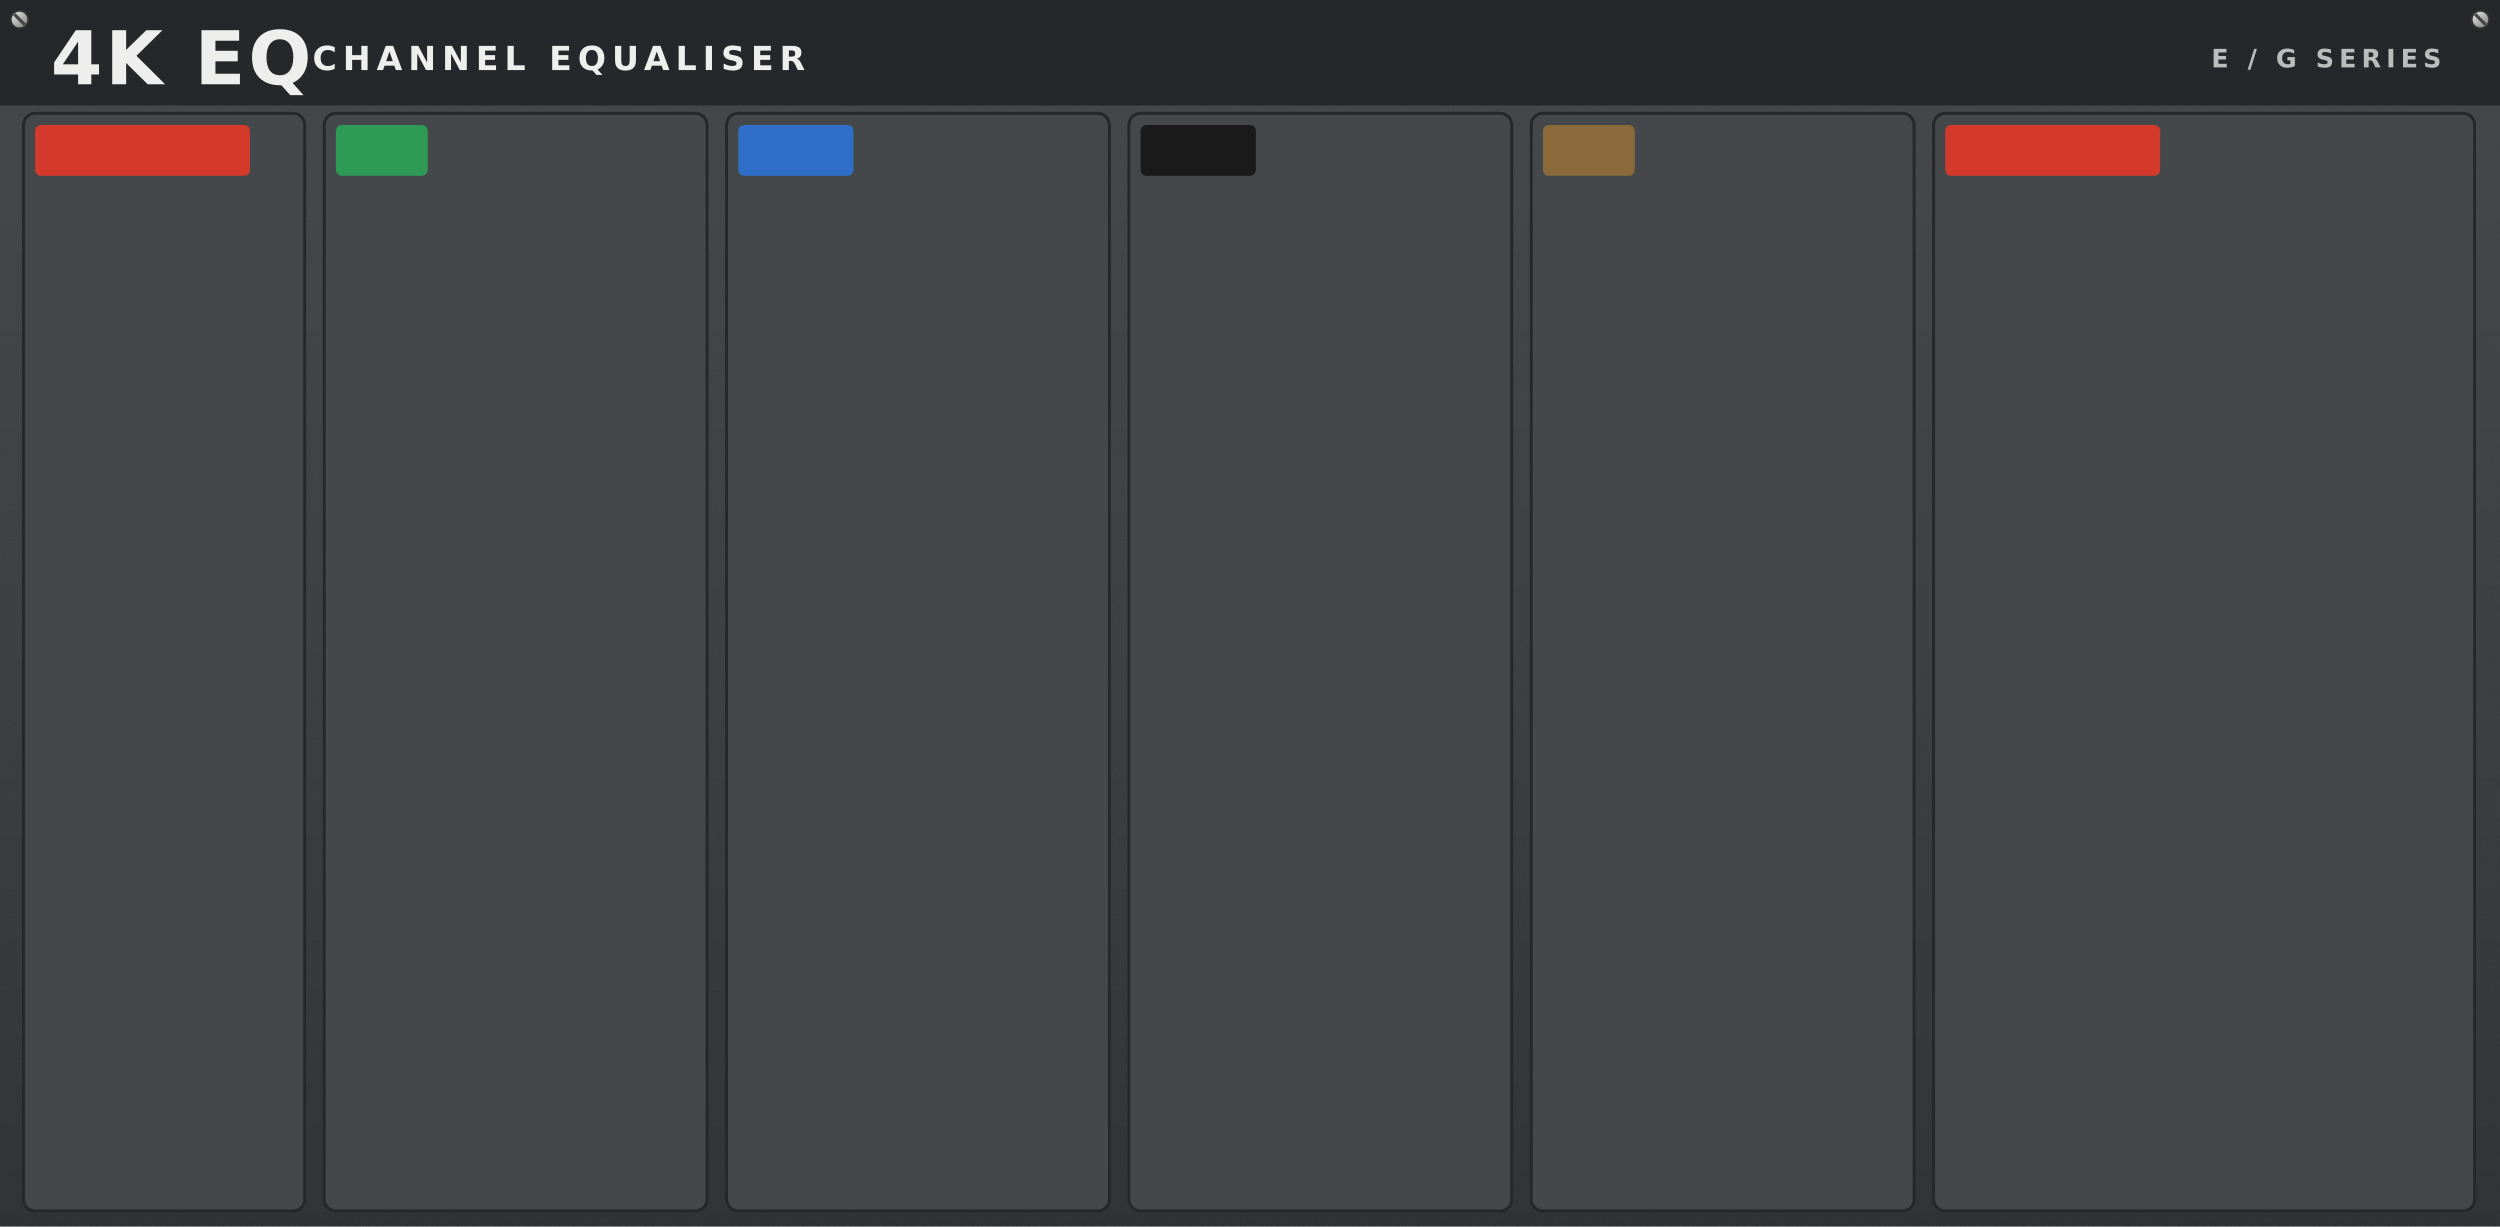
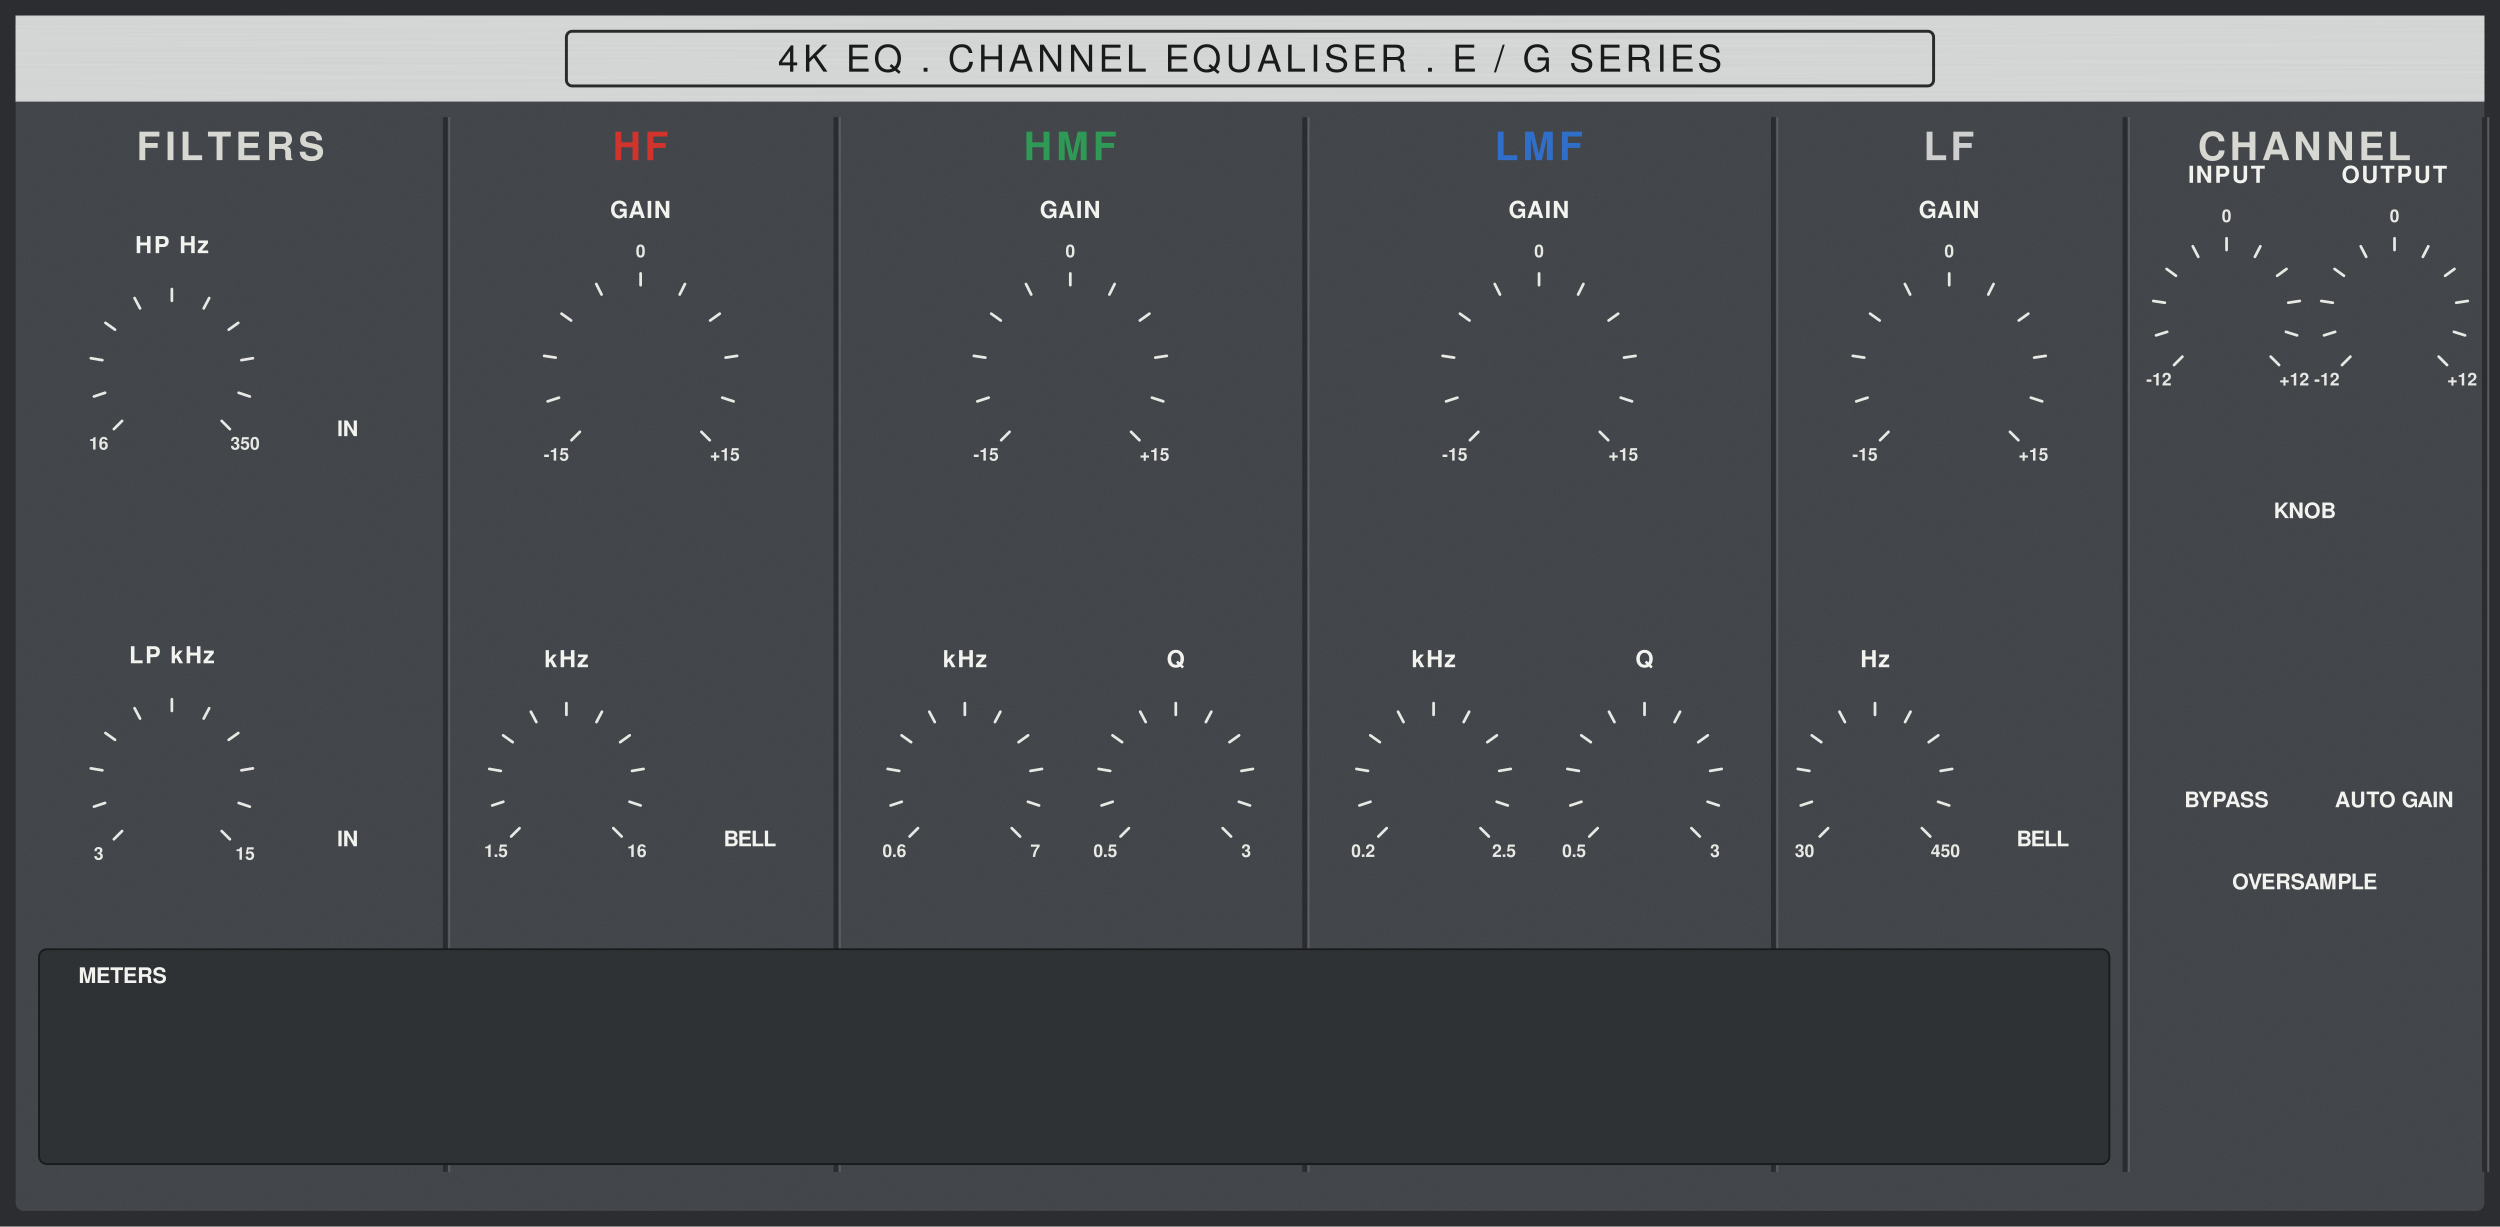
<svg xmlns="http://www.w3.org/2000/svg" width="1280" height="628" viewBox="0 0 1280 628">
  <defs>
-     <filter id="brush" x="0" y="0" width="100%" height="100%">
-       <feTurbulence type="fractalNoise" baseFrequency="0.002 0.9" numOctaves="2" seed="4" />
-       <feColorMatrix values="0 0 0 0 1  0 0 0 0 1  0 0 0 0 1  0 0 0 0.16 0" />
-     </filter>
-     <filter id="grain" x="0" y="0" width="100%" height="100%">
-       <feTurbulence type="fractalNoise" baseFrequency="0.9" numOctaves="2" seed="7" />
-       <feColorMatrix values="0 0 0 0 0  0 0 0 0 0  0 0 0 0 0  0 0 0 0.10 0" />
-     </filter>
-     <filter id="woodf" x="0" y="0" width="100%" height="100%">
-       <feTurbulence type="fractalNoise" baseFrequency="0.012 0.25" numOctaves="3" seed="11" />
-       <feColorMatrix values="0 0 0 0 0.36  0 0 0 0 0.20  0 0 0 0 0.09  0 0 0 0.9 0" />
-     </filter>
-     <linearGradient id="screw" x1="0" y1="0" x2="1" y2="1">
-       <stop offset="0" stop-color="#eee" />
-       <stop offset="1" stop-color="#777" />
+     <linearGradient id="hw-screw" x1="0" y1="0" x2="1" y2="1">
+       <stop offset="0" stop-color="#f2f2f2" />
+       <stop offset="1" stop-color="#7a7a7a" />
    </linearGradient>
-     <linearGradient id="shade" x1="0" y1="0" x2="0" y2="1">
-       <stop offset="0" stop-color="#fff" stop-opacity="0.07" />
-       <stop offset="1" stop-color="#000" stop-opacity="0.12" />
+     <filter id="hw-brush" x="0" y="0" width="100%" height="100%">
+       <feTurbulence type="fractalNoise" baseFrequency="0.003 0.8" numOctaves="2" seed="5" />
+       <feColorMatrix values="0 0 0 0 1  0 0 0 0 1  0 0 0 0 1  0 0 0 0.20 0" />
+     </filter>
+     <filter id="hw-brushd" x="0" y="0" width="100%" height="100%">
+       <feTurbulence type="fractalNoise" baseFrequency="0.003 0.8" numOctaves="2" seed="9" />
+       <feColorMatrix values="0 0 0 0 0  0 0 0 0 0  0 0 0 0 0  0 0 0 0.16 0" />
+     </filter>
+     <filter id="hw-grain" x="0" y="0" width="100%" height="100%">
+       <feTurbulence type="fractalNoise" baseFrequency="0.85" numOctaves="2" seed="3" />
+       <feColorMatrix values="0 0 0 0 0  0 0 0 0 0  0 0 0 0 0  0 0 0 0.07 0" />
+     </filter>
+     <filter id="hw-wood" x="0" y="0" width="100%" height="100%">
+       <feTurbulence type="fractalNoise" baseFrequency="0.006 0.18" numOctaves="4" seed="21" />
+       <feColorMatrix values="0 0 0 0 0.30  0 0 0 0 0.15  0 0 0 0 0.05  0 0 0 0.85 0" />
+     </filter>
+     <filter id="hw-soft" x="-20%" y="-20%" width="140%" height="140%">
+       <feGaussianBlur stdDeviation="2" />
+     </filter>
+     <filter id="hw-shadow" x="-30%" y="-30%" width="160%" height="160%">
+       <feDropShadow dx="0" dy="2" stdDeviation="2" flood-opacity="0.45" />
+     </filter>
+     <linearGradient id="hw-vshade" x1="0" y1="0" x2="0" y2="1">
+       <stop offset="0" stop-color="#fff" stop-opacity="0.10" />
+       <stop offset="1" stop-color="#000" stop-opacity="0.14" />
    </linearGradient>
  </defs>
-   <rect width="1280" height="628" fill="#3a3d40" />
-   <rect width="1280" height="628" filter="url(#grain)" />
-   <rect width="1280" height="628" fill="url(#shade)" />
-   <rect x="12" y="58" width="144" height="562" rx="6" fill="#44484b" stroke="#25272a" stroke-width="1.5" />
-   <rect x="18" y="64" width="110" height="26" rx="3" fill="#d33a2c" />
-   <rect x="166" y="58" width="196" height="562" rx="6" fill="#44484b" stroke="#25272a" stroke-width="1.5" />
-   <rect x="172" y="64" width="47" height="26" rx="3" fill="#2f9a55" />
-   <rect x="372" y="58" width="196" height="562" rx="6" fill="#44484b" stroke="#25272a" stroke-width="1.5" />
-   <rect x="378" y="64" width="59" height="26" rx="3" fill="#2f6fc9" />
-   <rect x="578" y="58" width="196" height="562" rx="6" fill="#44484b" stroke="#25272a" stroke-width="1.5" />
-   <rect x="584" y="64" width="59" height="26" rx="3" fill="#1a1a1a" />
-   <rect x="784" y="58" width="196" height="562" rx="6" fill="#44484b" stroke="#25272a" stroke-width="1.5" />
-   <rect x="790" y="64" width="47" height="26" rx="3" fill="#8a6a3a" />
-   <rect x="990" y="58" width="277" height="562" rx="6" fill="#44484b" stroke="#25272a" stroke-width="1.5" />
-   <rect x="996" y="64" width="110" height="26" rx="3" fill="#d33a2c" />
-   <rect x="0" y="0" width="1280" height="54" fill="#25272a" />
-   <text x="26" y="30" font-family="Titillium Web, DejaVu Sans, sans-serif" font-size="38" font-weight="700" fill="#eeeeec" text-anchor="start" dominant-baseline="central" style="letter-spacing:0.04em;">4K EQ</text>
-   <text x="160" y="30" font-family="Titillium Web, DejaVu Sans, sans-serif" font-size="17" font-weight="600" fill="#eeeeec" text-anchor="start" dominant-baseline="central" style="letter-spacing:0.18em;">CHANNEL EQUALISER</text>
-   <text x="1250" y="30" font-family="Titillium Web, DejaVu Sans, sans-serif" font-size="13" font-weight="600" fill="#eeeeec" text-anchor="end" dominant-baseline="central" style="letter-spacing:0.2em;" opacity="0.75">E / G SERIES</text>
-   <circle cx="10" cy="10" r="4.5" fill="url(#screw)" stroke="#333" stroke-width="1" />
-   <line x1="7.3" y1="7.3" x2="12.7" y2="12.7" stroke="#444" stroke-width="1.6" />
-   <circle cx="1270" cy="10" r="4.5" fill="url(#screw)" stroke="#333" stroke-width="1" />
-   <line x1="1267.3" y1="7.3" x2="1272.7" y2="12.7" stroke="#444" stroke-width="1.6" />
+   <rect x="0" y="0" width="1280" height="628" rx="0" fill="#2b2d30" />
+   <rect x="8" y="8" width="1264" height="612" rx="4" fill="#45494d" />
+   <rect x="8" y="8" width="1264" height="612" filter="url(#hw-grain)" />
+   <rect x="8" y="8" width="1264" height="44" rx="0" fill="#cfd1d1" />
+   <rect x="8" y="8" width="1264" height="44" filter="url(#hw-brush)" />
+   <rect x="290" y="16" width="700" height="28" rx="3" fill="none" stroke="#2a2a2a" stroke-width="1.5" />
+   <text x="640" y="31" font-size="19" fill="#1a1a1a" text-anchor="middle" dominant-baseline="central" style="font-family:FreeSans, Liberation Sans, Titillium Web, sans-serif;font-weight:400;letter-spacing:0.12em;">4K EQ  .  CHANNEL EQUALISER  .  E / G SERIES</text>
+   <line x1="228" y1="60" x2="228" y2="600" stroke="#2a2c2f" stroke-width="2.5" />
+   <line x1="230" y1="60" x2="230" y2="600" stroke="#5a5e62" stroke-width="1" />
+   <text x="118" y="76" font-size="20" fill="#d8d8d2" text-anchor="middle" dominant-baseline="central" style="font-family:FreeSans, Liberation Sans, Titillium Web, sans-serif;font-weight:700;letter-spacing:0.12em;">FILTERS</text>
+   <line x1="428" y1="60" x2="428" y2="600" stroke="#2a2c2f" stroke-width="2.5" />
+   <line x1="430" y1="60" x2="430" y2="600" stroke="#5a5e62" stroke-width="1" />
+   <text x="328" y="76" font-size="20" fill="#d0342c" text-anchor="middle" dominant-baseline="central" style="font-family:FreeSans, Liberation Sans, Titillium Web, sans-serif;font-weight:700;letter-spacing:0.12em;">HF</text>
+   <line x1="668" y1="60" x2="668" y2="600" stroke="#2a2c2f" stroke-width="2.5" />
+   <line x1="670" y1="60" x2="670" y2="600" stroke="#5a5e62" stroke-width="1" />
+   <text x="548" y="76" font-size="20" fill="#2e9a56" text-anchor="middle" dominant-baseline="central" style="font-family:FreeSans, Liberation Sans, Titillium Web, sans-serif;font-weight:700;letter-spacing:0.12em;">HMF</text>
+   <line x1="908" y1="60" x2="908" y2="600" stroke="#2a2c2f" stroke-width="2.5" />
+   <line x1="910" y1="60" x2="910" y2="600" stroke="#5a5e62" stroke-width="1" />
+   <text x="788" y="76" font-size="20" fill="#2f6fc9" text-anchor="middle" dominant-baseline="central" style="font-family:FreeSans, Liberation Sans, Titillium Web, sans-serif;font-weight:700;letter-spacing:0.12em;">LMF</text>
+   <line x1="1088" y1="60" x2="1088" y2="600" stroke="#2a2c2f" stroke-width="2.5" />
+   <line x1="1090" y1="60" x2="1090" y2="600" stroke="#5a5e62" stroke-width="1" />
+   <text x="998" y="76" font-size="20" fill="#cfcfcf" text-anchor="middle" dominant-baseline="central" style="font-family:FreeSans, Liberation Sans, Titillium Web, sans-serif;font-weight:700;letter-spacing:0.12em;">LF</text>
+   <line x1="1272" y1="60" x2="1272" y2="600" stroke="#2a2c2f" stroke-width="2.5" />
+   <line x1="1274" y1="60" x2="1274" y2="600" stroke="#5a5e62" stroke-width="1" />
+   <text x="1180" y="76" font-size="20" fill="#d8d8d2" text-anchor="middle" dominant-baseline="central" style="font-family:FreeSans, Liberation Sans, Titillium Web, sans-serif;font-weight:700;letter-spacing:0.12em;">CHANNEL</text>
+   <g stroke="#e8e8e4" stroke-width="1.4" stroke-linecap="round">
+     <line x1="62.5" y1="215.5" x2="58.3" y2="219.7" />
+     <line x1="53.8" y1="201.1" x2="48.1" y2="203.0" />
+     <line x1="52.4" y1="184.4" x2="46.5" y2="183.4" />
+     <line x1="58.9" y1="168.8" x2="54.0" y2="165.3" />
+     <line x1="71.7" y1="157.9" x2="68.9" y2="152.6" />
+     <line x1="88.0" y1="154.0" x2="88.0" y2="148.0" />
+     <line x1="104.3" y1="157.9" x2="107.1" y2="152.6" />
+     <line x1="117.1" y1="168.8" x2="122.0" y2="165.3" />
+     <line x1="123.6" y1="184.4" x2="129.5" y2="183.4" />
+     <line x1="122.2" y1="201.1" x2="127.9" y2="203.0" />
+     <line x1="113.5" y1="215.5" x2="117.7" y2="219.7" />
+   </g>
+   <text x="50.523" y="227.477" font-size="9" fill="#e8e8e4" text-anchor="middle" dominant-baseline="central" style="font-family:FreeSans, Liberation Sans, Titillium Web, sans-serif;font-weight:700;letter-spacing:0em;">16</text>
+   <text x="125.477" y="227.477" font-size="9" fill="#e8e8e4" text-anchor="middle" dominant-baseline="central" style="font-family:FreeSans, Liberation Sans, Titillium Web, sans-serif;font-weight:700;letter-spacing:0em;">350</text>
+   <text x="178" y="220" font-size="11" fill="#f2f2ef" text-anchor="middle" dominant-baseline="central" style="font-family:FreeSans, Liberation Sans, Titillium Web, sans-serif;font-weight:700;letter-spacing:0em;">IN</text>
+   <g stroke="#e8e8e4" stroke-width="1.4" stroke-linecap="round">
+     <line x1="62.5" y1="425.5" x2="58.3" y2="429.7" />
+     <line x1="53.8" y1="411.1" x2="48.1" y2="413.0" />
+     <line x1="52.4" y1="394.4" x2="46.5" y2="393.4" />
+     <line x1="58.9" y1="378.8" x2="54.0" y2="375.3" />
+     <line x1="71.7" y1="367.9" x2="68.9" y2="362.6" />
+     <line x1="88.0" y1="364.0" x2="88.0" y2="358.0" />
+     <line x1="104.3" y1="367.9" x2="107.1" y2="362.6" />
+     <line x1="117.1" y1="378.8" x2="122.0" y2="375.3" />
+     <line x1="123.6" y1="394.4" x2="129.5" y2="393.4" />
+     <line x1="122.2" y1="411.1" x2="127.9" y2="413.0" />
+     <line x1="113.5" y1="425.5" x2="117.7" y2="429.7" />
+   </g>
+   <text x="50.523" y="437.477" font-size="9" fill="#e8e8e4" text-anchor="middle" dominant-baseline="central" style="font-family:FreeSans, Liberation Sans, Titillium Web, sans-serif;font-weight:700;letter-spacing:0em;">3</text>
+   <text x="125.477" y="437.477" font-size="9" fill="#e8e8e4" text-anchor="middle" dominant-baseline="central" style="font-family:FreeSans, Liberation Sans, Titillium Web, sans-serif;font-weight:700;letter-spacing:0em;">15</text>
+   <text x="178" y="430" font-size="11" fill="#f2f2ef" text-anchor="middle" dominant-baseline="central" style="font-family:FreeSans, Liberation Sans, Titillium Web, sans-serif;font-weight:700;letter-spacing:0em;">IN</text>
+   <g stroke="#e8e8e4" stroke-width="1.4" stroke-linecap="round">
+     <line x1="296.9" y1="221.1" x2="292.6" y2="225.4" />
+     <line x1="286.2" y1="203.6" x2="280.4" y2="205.5" />
+     <line x1="284.5" y1="183.1" x2="278.6" y2="182.2" />
+     <line x1="292.4" y1="164.1" x2="287.5" y2="160.6" />
+     <line x1="308.0" y1="150.8" x2="305.3" y2="145.4" />
+     <line x1="328.0" y1="146.0" x2="328.0" y2="140.0" />
+     <line x1="348.0" y1="150.8" x2="350.7" y2="145.4" />
+     <line x1="363.6" y1="164.1" x2="368.5" y2="160.6" />
+     <line x1="371.5" y1="183.1" x2="377.4" y2="182.2" />
+     <line x1="369.8" y1="203.6" x2="375.6" y2="205.5" />
+     <line x1="359.1" y1="221.1" x2="363.4" y2="225.4" />
+   </g>
+   <text x="284.866" y="233.134" font-size="9" fill="#e8e8e4" text-anchor="middle" dominant-baseline="central" style="font-family:FreeSans, Liberation Sans, Titillium Web, sans-serif;font-weight:700;letter-spacing:0em;">-15</text>
+   <text x="328" y="129" font-size="9" fill="#e8e8e4" text-anchor="middle" dominant-baseline="central" style="font-family:FreeSans, Liberation Sans, Titillium Web, sans-serif;font-weight:700;letter-spacing:0em;">0</text>
+   <text x="371.134" y="233.134" font-size="9" fill="#e8e8e4" text-anchor="middle" dominant-baseline="central" style="font-family:FreeSans, Liberation Sans, Titillium Web, sans-serif;font-weight:700;letter-spacing:0em;">+15</text>
+   <g stroke="#e8e8e4" stroke-width="1.4" stroke-linecap="round">
+     <line x1="266.0" y1="424.0" x2="261.7" y2="428.3" />
+     <line x1="257.7" y1="410.5" x2="252.0" y2="412.4" />
+     <line x1="256.4" y1="394.7" x2="250.5" y2="393.7" />
+     <line x1="262.5" y1="380.0" x2="257.6" y2="376.5" />
+     <line x1="274.6" y1="369.7" x2="271.8" y2="364.4" />
+     <line x1="290.0" y1="366.0" x2="290.0" y2="360.0" />
+     <line x1="305.4" y1="369.7" x2="308.2" y2="364.4" />
+     <line x1="317.5" y1="380.0" x2="322.4" y2="376.5" />
+     <line x1="323.6" y1="394.7" x2="329.5" y2="393.7" />
+     <line x1="322.3" y1="410.5" x2="328.0" y2="412.4" />
+     <line x1="314.0" y1="424.0" x2="318.3" y2="428.3" />
+   </g>
+   <text x="253.938" y="436.062" font-size="9" fill="#e8e8e4" text-anchor="middle" dominant-baseline="central" style="font-family:FreeSans, Liberation Sans, Titillium Web, sans-serif;font-weight:700;letter-spacing:0em;">1.5</text>
+   <text x="326.062" y="436.062" font-size="9" fill="#e8e8e4" text-anchor="middle" dominant-baseline="central" style="font-family:FreeSans, Liberation Sans, Titillium Web, sans-serif;font-weight:700;letter-spacing:0em;">16</text>
+   <text x="384" y="430" font-size="11" fill="#f2f2ef" text-anchor="middle" dominant-baseline="central" style="font-family:FreeSans, Liberation Sans, Titillium Web, sans-serif;font-weight:700;letter-spacing:0em;">BELL</text>
+   <g stroke="#e8e8e4" stroke-width="1.4" stroke-linecap="round">
+     <line x1="516.9" y1="221.1" x2="512.6" y2="225.4" />
+     <line x1="506.2" y1="203.6" x2="500.4" y2="205.5" />
+     <line x1="504.5" y1="183.1" x2="498.6" y2="182.2" />
+     <line x1="512.4" y1="164.1" x2="507.5" y2="160.6" />
+     <line x1="528.0" y1="150.8" x2="525.3" y2="145.4" />
+     <line x1="548.0" y1="146.0" x2="548.0" y2="140.0" />
+     <line x1="568.0" y1="150.8" x2="570.7" y2="145.4" />
+     <line x1="583.6" y1="164.1" x2="588.5" y2="160.6" />
+     <line x1="591.5" y1="183.1" x2="597.4" y2="182.2" />
+     <line x1="589.8" y1="203.6" x2="595.6" y2="205.5" />
+     <line x1="579.1" y1="221.1" x2="583.4" y2="225.4" />
+   </g>
+   <text x="504.866" y="233.134" font-size="9" fill="#e8e8e4" text-anchor="middle" dominant-baseline="central" style="font-family:FreeSans, Liberation Sans, Titillium Web, sans-serif;font-weight:700;letter-spacing:0em;">-15</text>
+   <text x="548" y="129" font-size="9" fill="#e8e8e4" text-anchor="middle" dominant-baseline="central" style="font-family:FreeSans, Liberation Sans, Titillium Web, sans-serif;font-weight:700;letter-spacing:0em;">0</text>
+   <text x="591.134" y="233.134" font-size="9" fill="#e8e8e4" text-anchor="middle" dominant-baseline="central" style="font-family:FreeSans, Liberation Sans, Titillium Web, sans-serif;font-weight:700;letter-spacing:0em;">+15</text>
+   <g stroke="#e8e8e4" stroke-width="1.4" stroke-linecap="round">
+     <line x1="470.0" y1="424.0" x2="465.7" y2="428.3" />
+     <line x1="461.7" y1="410.5" x2="456.0" y2="412.4" />
+     <line x1="460.4" y1="394.7" x2="454.5" y2="393.7" />
+     <line x1="466.5" y1="380.0" x2="461.6" y2="376.5" />
+     <line x1="478.6" y1="369.7" x2="475.8" y2="364.4" />
+     <line x1="494.0" y1="366.0" x2="494.0" y2="360.0" />
+     <line x1="509.4" y1="369.7" x2="512.2" y2="364.4" />
+     <line x1="521.5" y1="380.0" x2="526.4" y2="376.5" />
+     <line x1="527.6" y1="394.7" x2="533.5" y2="393.7" />
+     <line x1="526.3" y1="410.5" x2="532.0" y2="412.4" />
+     <line x1="518.0" y1="424.0" x2="522.3" y2="428.3" />
+   </g>
+   <text x="457.938" y="436.062" font-size="9" fill="#e8e8e4" text-anchor="middle" dominant-baseline="central" style="font-family:FreeSans, Liberation Sans, Titillium Web, sans-serif;font-weight:700;letter-spacing:0em;">0.6</text>
+   <text x="530.062" y="436.062" font-size="9" fill="#e8e8e4" text-anchor="middle" dominant-baseline="central" style="font-family:FreeSans, Liberation Sans, Titillium Web, sans-serif;font-weight:700;letter-spacing:0em;">7</text>
+   <g stroke="#e8e8e4" stroke-width="1.4" stroke-linecap="round">
+     <line x1="578.0" y1="424.0" x2="573.7" y2="428.3" />
+     <line x1="569.7" y1="410.5" x2="564.0" y2="412.4" />
+     <line x1="568.4" y1="394.7" x2="562.5" y2="393.7" />
+     <line x1="574.5" y1="380.0" x2="569.6" y2="376.5" />
+     <line x1="586.6" y1="369.7" x2="583.8" y2="364.4" />
+     <line x1="602.0" y1="366.0" x2="602.0" y2="360.0" />
+     <line x1="617.4" y1="369.7" x2="620.2" y2="364.4" />
+     <line x1="629.5" y1="380.0" x2="634.4" y2="376.5" />
+     <line x1="635.6" y1="394.7" x2="641.5" y2="393.7" />
+     <line x1="634.3" y1="410.5" x2="640.0" y2="412.4" />
+     <line x1="626.0" y1="424.0" x2="630.3" y2="428.3" />
+   </g>
+   <text x="565.938" y="436.062" font-size="9" fill="#e8e8e4" text-anchor="middle" dominant-baseline="central" style="font-family:FreeSans, Liberation Sans, Titillium Web, sans-serif;font-weight:700;letter-spacing:0em;">0.5</text>
+   <text x="638.062" y="436.062" font-size="9" fill="#e8e8e4" text-anchor="middle" dominant-baseline="central" style="font-family:FreeSans, Liberation Sans, Titillium Web, sans-serif;font-weight:700;letter-spacing:0em;">3</text>
+   <g stroke="#e8e8e4" stroke-width="1.4" stroke-linecap="round">
+     <line x1="756.9" y1="221.1" x2="752.6" y2="225.4" />
+     <line x1="746.2" y1="203.6" x2="740.4" y2="205.5" />
+     <line x1="744.5" y1="183.1" x2="738.6" y2="182.2" />
+     <line x1="752.4" y1="164.1" x2="747.5" y2="160.6" />
+     <line x1="768.0" y1="150.8" x2="765.3" y2="145.4" />
+     <line x1="788.0" y1="146.0" x2="788.0" y2="140.0" />
+     <line x1="808.0" y1="150.8" x2="810.7" y2="145.4" />
+     <line x1="823.6" y1="164.1" x2="828.5" y2="160.6" />
+     <line x1="831.5" y1="183.1" x2="837.4" y2="182.2" />
+     <line x1="829.8" y1="203.6" x2="835.6" y2="205.5" />
+     <line x1="819.1" y1="221.1" x2="823.4" y2="225.4" />
+   </g>
+   <text x="744.866" y="233.134" font-size="9" fill="#e8e8e4" text-anchor="middle" dominant-baseline="central" style="font-family:FreeSans, Liberation Sans, Titillium Web, sans-serif;font-weight:700;letter-spacing:0em;">-15</text>
+   <text x="788" y="129" font-size="9" fill="#e8e8e4" text-anchor="middle" dominant-baseline="central" style="font-family:FreeSans, Liberation Sans, Titillium Web, sans-serif;font-weight:700;letter-spacing:0em;">0</text>
+   <text x="831.134" y="233.134" font-size="9" fill="#e8e8e4" text-anchor="middle" dominant-baseline="central" style="font-family:FreeSans, Liberation Sans, Titillium Web, sans-serif;font-weight:700;letter-spacing:0em;">+15</text>
+   <g stroke="#e8e8e4" stroke-width="1.4" stroke-linecap="round">
+     <line x1="710.0" y1="424.0" x2="705.7" y2="428.3" />
+     <line x1="701.7" y1="410.5" x2="696.0" y2="412.4" />
+     <line x1="700.4" y1="394.7" x2="694.5" y2="393.7" />
+     <line x1="706.5" y1="380.0" x2="701.6" y2="376.5" />
+     <line x1="718.6" y1="369.7" x2="715.8" y2="364.4" />
+     <line x1="734.0" y1="366.0" x2="734.0" y2="360.0" />
+     <line x1="749.4" y1="369.7" x2="752.2" y2="364.4" />
+     <line x1="761.5" y1="380.0" x2="766.4" y2="376.5" />
+     <line x1="767.6" y1="394.7" x2="773.5" y2="393.7" />
+     <line x1="766.3" y1="410.5" x2="772.0" y2="412.4" />
+     <line x1="758.0" y1="424.0" x2="762.3" y2="428.3" />
+   </g>
+   <text x="697.938" y="436.062" font-size="9" fill="#e8e8e4" text-anchor="middle" dominant-baseline="central" style="font-family:FreeSans, Liberation Sans, Titillium Web, sans-serif;font-weight:700;letter-spacing:0em;">0.2</text>
+   <text x="770.062" y="436.062" font-size="9" fill="#e8e8e4" text-anchor="middle" dominant-baseline="central" style="font-family:FreeSans, Liberation Sans, Titillium Web, sans-serif;font-weight:700;letter-spacing:0em;">2.5</text>
+   <g stroke="#e8e8e4" stroke-width="1.4" stroke-linecap="round">
+     <line x1="818.0" y1="424.0" x2="813.7" y2="428.3" />
+     <line x1="809.7" y1="410.5" x2="804.0" y2="412.4" />
+     <line x1="808.4" y1="394.7" x2="802.5" y2="393.7" />
+     <line x1="814.5" y1="380.0" x2="809.6" y2="376.5" />
+     <line x1="826.6" y1="369.7" x2="823.8" y2="364.4" />
+     <line x1="842.0" y1="366.0" x2="842.0" y2="360.0" />
+     <line x1="857.4" y1="369.7" x2="860.2" y2="364.4" />
+     <line x1="869.5" y1="380.0" x2="874.4" y2="376.5" />
+     <line x1="875.6" y1="394.7" x2="881.5" y2="393.7" />
+     <line x1="874.3" y1="410.5" x2="880.0" y2="412.4" />
+     <line x1="866.0" y1="424.0" x2="870.3" y2="428.3" />
+   </g>
+   <text x="805.938" y="436.062" font-size="9" fill="#e8e8e4" text-anchor="middle" dominant-baseline="central" style="font-family:FreeSans, Liberation Sans, Titillium Web, sans-serif;font-weight:700;letter-spacing:0em;">0.5</text>
+   <text x="878.062" y="436.062" font-size="9" fill="#e8e8e4" text-anchor="middle" dominant-baseline="central" style="font-family:FreeSans, Liberation Sans, Titillium Web, sans-serif;font-weight:700;letter-spacing:0em;">3</text>
+   <g stroke="#e8e8e4" stroke-width="1.4" stroke-linecap="round">
+     <line x1="966.9" y1="221.1" x2="962.6" y2="225.4" />
+     <line x1="956.2" y1="203.6" x2="950.4" y2="205.5" />
+     <line x1="954.5" y1="183.1" x2="948.6" y2="182.2" />
+     <line x1="962.4" y1="164.1" x2="957.5" y2="160.6" />
+     <line x1="978.0" y1="150.8" x2="975.3" y2="145.4" />
+     <line x1="998.0" y1="146.0" x2="998.0" y2="140.0" />
+     <line x1="1018.0" y1="150.8" x2="1020.7" y2="145.4" />
+     <line x1="1033.6" y1="164.1" x2="1038.5" y2="160.6" />
+     <line x1="1041.5" y1="183.1" x2="1047.4" y2="182.2" />
+     <line x1="1039.8" y1="203.6" x2="1045.6" y2="205.5" />
+     <line x1="1029.1" y1="221.1" x2="1033.4" y2="225.4" />
+   </g>
+   <text x="954.866" y="233.134" font-size="9" fill="#e8e8e4" text-anchor="middle" dominant-baseline="central" style="font-family:FreeSans, Liberation Sans, Titillium Web, sans-serif;font-weight:700;letter-spacing:0em;">-15</text>
+   <text x="998" y="129" font-size="9" fill="#e8e8e4" text-anchor="middle" dominant-baseline="central" style="font-family:FreeSans, Liberation Sans, Titillium Web, sans-serif;font-weight:700;letter-spacing:0em;">0</text>
+   <text x="1041.13" y="233.134" font-size="9" fill="#e8e8e4" text-anchor="middle" dominant-baseline="central" style="font-family:FreeSans, Liberation Sans, Titillium Web, sans-serif;font-weight:700;letter-spacing:0em;">+15</text>
+   <g stroke="#e8e8e4" stroke-width="1.4" stroke-linecap="round">
+     <line x1="936.0" y1="424.0" x2="931.7" y2="428.3" />
+     <line x1="927.7" y1="410.5" x2="922.0" y2="412.4" />
+     <line x1="926.4" y1="394.7" x2="920.5" y2="393.7" />
+     <line x1="932.5" y1="380.0" x2="927.6" y2="376.5" />
+     <line x1="944.6" y1="369.7" x2="941.8" y2="364.4" />
+     <line x1="960.0" y1="366.0" x2="960.0" y2="360.0" />
+     <line x1="975.4" y1="369.7" x2="978.2" y2="364.4" />
+     <line x1="987.5" y1="380.0" x2="992.4" y2="376.5" />
+     <line x1="993.6" y1="394.7" x2="999.5" y2="393.7" />
+     <line x1="992.3" y1="410.5" x2="998.0" y2="412.4" />
+     <line x1="984.0" y1="424.0" x2="988.3" y2="428.3" />
+   </g>
+   <text x="923.938" y="436.062" font-size="9" fill="#e8e8e4" text-anchor="middle" dominant-baseline="central" style="font-family:FreeSans, Liberation Sans, Titillium Web, sans-serif;font-weight:700;letter-spacing:0em;">30</text>
+   <text x="996.062" y="436.062" font-size="9" fill="#e8e8e4" text-anchor="middle" dominant-baseline="central" style="font-family:FreeSans, Liberation Sans, Titillium Web, sans-serif;font-weight:700;letter-spacing:0em;">450</text>
+   <text x="1046" y="430" font-size="11" fill="#f2f2ef" text-anchor="middle" dominant-baseline="central" style="font-family:FreeSans, Liberation Sans, Titillium Web, sans-serif;font-weight:700;letter-spacing:0em;">BELL</text>
+   <g stroke="#e8e8e4" stroke-width="1.4" stroke-linecap="round">
+     <line x1="1117.4" y1="182.6" x2="1113.1" y2="186.9" />
+     <line x1="1109.6" y1="169.9" x2="1103.9" y2="171.7" />
+     <line x1="1108.4" y1="155.0" x2="1102.5" y2="154.1" />
+     <line x1="1114.1" y1="141.2" x2="1109.3" y2="137.7" />
+     <line x1="1125.5" y1="131.5" x2="1122.7" y2="126.1" />
+     <line x1="1140.0" y1="128.0" x2="1140.0" y2="122.0" />
+     <line x1="1154.5" y1="131.5" x2="1157.3" y2="126.1" />
+     <line x1="1165.9" y1="141.2" x2="1170.7" y2="137.7" />
+     <line x1="1171.6" y1="155.0" x2="1177.5" y2="154.1" />
+     <line x1="1170.4" y1="169.9" x2="1176.1" y2="171.7" />
+     <line x1="1162.6" y1="182.6" x2="1166.9" y2="186.9" />
+   </g>
+   <text x="1105.35" y="194.648" font-size="9" fill="#e8e8e4" text-anchor="middle" dominant-baseline="central" style="font-family:FreeSans, Liberation Sans, Titillium Web, sans-serif;font-weight:700;letter-spacing:0em;">-12</text>
+   <text x="1140" y="111" font-size="9" fill="#e8e8e4" text-anchor="middle" dominant-baseline="central" style="font-family:FreeSans, Liberation Sans, Titillium Web, sans-serif;font-weight:700;letter-spacing:0em;">0</text>
+   <text x="1174.65" y="194.648" font-size="9" fill="#e8e8e4" text-anchor="middle" dominant-baseline="central" style="font-family:FreeSans, Liberation Sans, Titillium Web, sans-serif;font-weight:700;letter-spacing:0em;">+12</text>
+   <g stroke="#e8e8e4" stroke-width="1.4" stroke-linecap="round">
+     <line x1="1203.4" y1="182.6" x2="1199.1" y2="186.9" />
+     <line x1="1195.6" y1="169.9" x2="1189.9" y2="171.7" />
+     <line x1="1194.4" y1="155.0" x2="1188.5" y2="154.1" />
+     <line x1="1200.1" y1="141.2" x2="1195.3" y2="137.7" />
+     <line x1="1211.5" y1="131.5" x2="1208.7" y2="126.1" />
+     <line x1="1226.0" y1="128.0" x2="1226.0" y2="122.0" />
+     <line x1="1240.5" y1="131.5" x2="1243.3" y2="126.1" />
+     <line x1="1251.9" y1="141.2" x2="1256.7" y2="137.7" />
+     <line x1="1257.6" y1="155.0" x2="1263.5" y2="154.1" />
+     <line x1="1256.4" y1="169.9" x2="1262.1" y2="171.7" />
+     <line x1="1248.6" y1="182.6" x2="1252.9" y2="186.9" />
+   </g>
+   <text x="1191.35" y="194.648" font-size="9" fill="#e8e8e4" text-anchor="middle" dominant-baseline="central" style="font-family:FreeSans, Liberation Sans, Titillium Web, sans-serif;font-weight:700;letter-spacing:0em;">-12</text>
+   <text x="1226" y="111" font-size="9" fill="#e8e8e4" text-anchor="middle" dominant-baseline="central" style="font-family:FreeSans, Liberation Sans, Titillium Web, sans-serif;font-weight:700;letter-spacing:0em;">0</text>
+   <text x="1260.65" y="194.648" font-size="9" fill="#e8e8e4" text-anchor="middle" dominant-baseline="central" style="font-family:FreeSans, Liberation Sans, Titillium Web, sans-serif;font-weight:700;letter-spacing:0em;">+12</text>
+   <text x="1180" y="262" font-size="11" fill="#f2f2ef" text-anchor="middle" dominant-baseline="central" style="font-family:FreeSans, Liberation Sans, Titillium Web, sans-serif;font-weight:700;letter-spacing:0em;">KNOB</text>
+   <text x="1140" y="410" font-size="11" fill="#f2f2ef" text-anchor="middle" dominant-baseline="central" style="font-family:FreeSans, Liberation Sans, Titillium Web, sans-serif;font-weight:700;letter-spacing:0em;">BYPASS</text>
+   <text x="1226" y="410" font-size="11" fill="#f2f2ef" text-anchor="middle" dominant-baseline="central" style="font-family:FreeSans, Liberation Sans, Titillium Web, sans-serif;font-weight:700;letter-spacing:0em;">AUTO GAIN</text>
+   <text x="1180" y="452" font-size="11" fill="#f2f2ef" text-anchor="middle" dominant-baseline="central" style="font-family:FreeSans, Liberation Sans, Titillium Web, sans-serif;font-weight:700;letter-spacing:0em;">OVERSAMPLE</text>
+   <rect x="20" y="486" width="1060" height="110" rx="4" fill="#2f3235" stroke="#1a1b1c" stroke-width="1" />
+   <text x="40" y="500" font-size="11" fill="#f2f2ef" text-anchor="start" dominant-baseline="central" style="font-family:FreeSans, Liberation Sans, Titillium Web, sans-serif;font-weight:700;letter-spacing:0em;">METERS</text>
+   <text x="88" y="126" font-size="12" fill="#f2f2ef" text-anchor="middle" dominant-baseline="central" style="font-family:FreeSans, Liberation Sans, Titillium Web, sans-serif;font-weight:700;letter-spacing:0.06em;">HP Hz</text>
+   <text x="88" y="336" font-size="12" fill="#f2f2ef" text-anchor="middle" dominant-baseline="central" style="font-family:FreeSans, Liberation Sans, Titillium Web, sans-serif;font-weight:700;letter-spacing:0.06em;">LP kHz</text>
+   <text x="328" y="108" font-size="12" fill="#f2f2ef" text-anchor="middle" dominant-baseline="central" style="font-family:FreeSans, Liberation Sans, Titillium Web, sans-serif;font-weight:700;letter-spacing:0.06em;">GAIN</text>
+   <text x="290" y="338" font-size="12" fill="#f2f2ef" text-anchor="middle" dominant-baseline="central" style="font-family:FreeSans, Liberation Sans, Titillium Web, sans-serif;font-weight:700;letter-spacing:0.06em;">kHz</text>
+   <text x="548" y="108" font-size="12" fill="#f2f2ef" text-anchor="middle" dominant-baseline="central" style="font-family:FreeSans, Liberation Sans, Titillium Web, sans-serif;font-weight:700;letter-spacing:0.06em;">GAIN</text>
+   <text x="494" y="338" font-size="12" fill="#f2f2ef" text-anchor="middle" dominant-baseline="central" style="font-family:FreeSans, Liberation Sans, Titillium Web, sans-serif;font-weight:700;letter-spacing:0.06em;">kHz</text>
+   <text x="602" y="338" font-size="12" fill="#f2f2ef" text-anchor="middle" dominant-baseline="central" style="font-family:FreeSans, Liberation Sans, Titillium Web, sans-serif;font-weight:700;letter-spacing:0.06em;">Q</text>
+   <text x="788" y="108" font-size="12" fill="#f2f2ef" text-anchor="middle" dominant-baseline="central" style="font-family:FreeSans, Liberation Sans, Titillium Web, sans-serif;font-weight:700;letter-spacing:0.06em;">GAIN</text>
+   <text x="734" y="338" font-size="12" fill="#f2f2ef" text-anchor="middle" dominant-baseline="central" style="font-family:FreeSans, Liberation Sans, Titillium Web, sans-serif;font-weight:700;letter-spacing:0.06em;">kHz</text>
+   <text x="842" y="338" font-size="12" fill="#f2f2ef" text-anchor="middle" dominant-baseline="central" style="font-family:FreeSans, Liberation Sans, Titillium Web, sans-serif;font-weight:700;letter-spacing:0.06em;">Q</text>
+   <text x="998" y="108" font-size="12" fill="#f2f2ef" text-anchor="middle" dominant-baseline="central" style="font-family:FreeSans, Liberation Sans, Titillium Web, sans-serif;font-weight:700;letter-spacing:0.06em;">GAIN</text>
+   <text x="960" y="338" font-size="12" fill="#f2f2ef" text-anchor="middle" dominant-baseline="central" style="font-family:FreeSans, Liberation Sans, Titillium Web, sans-serif;font-weight:700;letter-spacing:0.06em;">Hz</text>
+   <text x="1140" y="90" font-size="12" fill="#f2f2ef" text-anchor="middle" dominant-baseline="central" style="font-family:FreeSans, Liberation Sans, Titillium Web, sans-serif;font-weight:700;letter-spacing:0.06em;">INPUT</text>
+   <text x="1226" y="90" font-size="12" fill="#f2f2ef" text-anchor="middle" dominant-baseline="central" style="font-family:FreeSans, Liberation Sans, Titillium Web, sans-serif;font-weight:700;letter-spacing:0.06em;">OUTPUT</text>
</svg>
